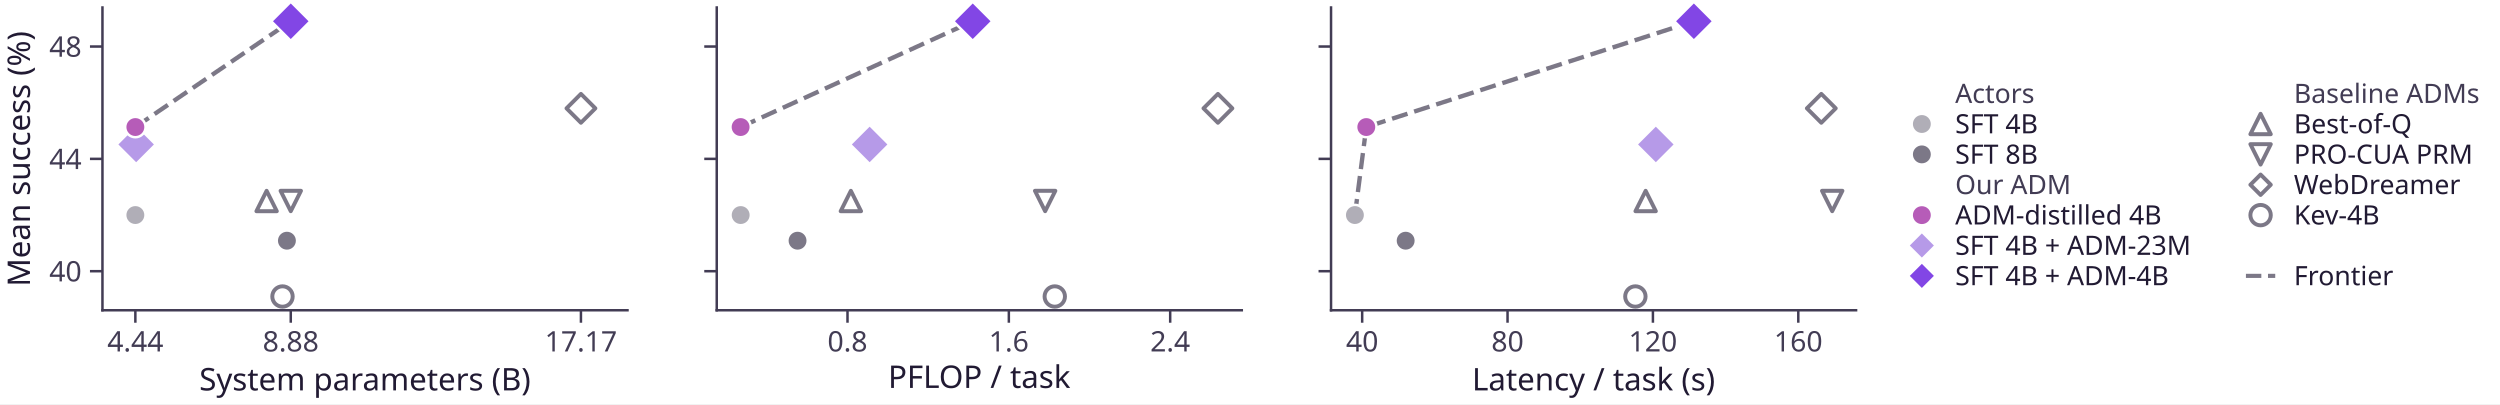
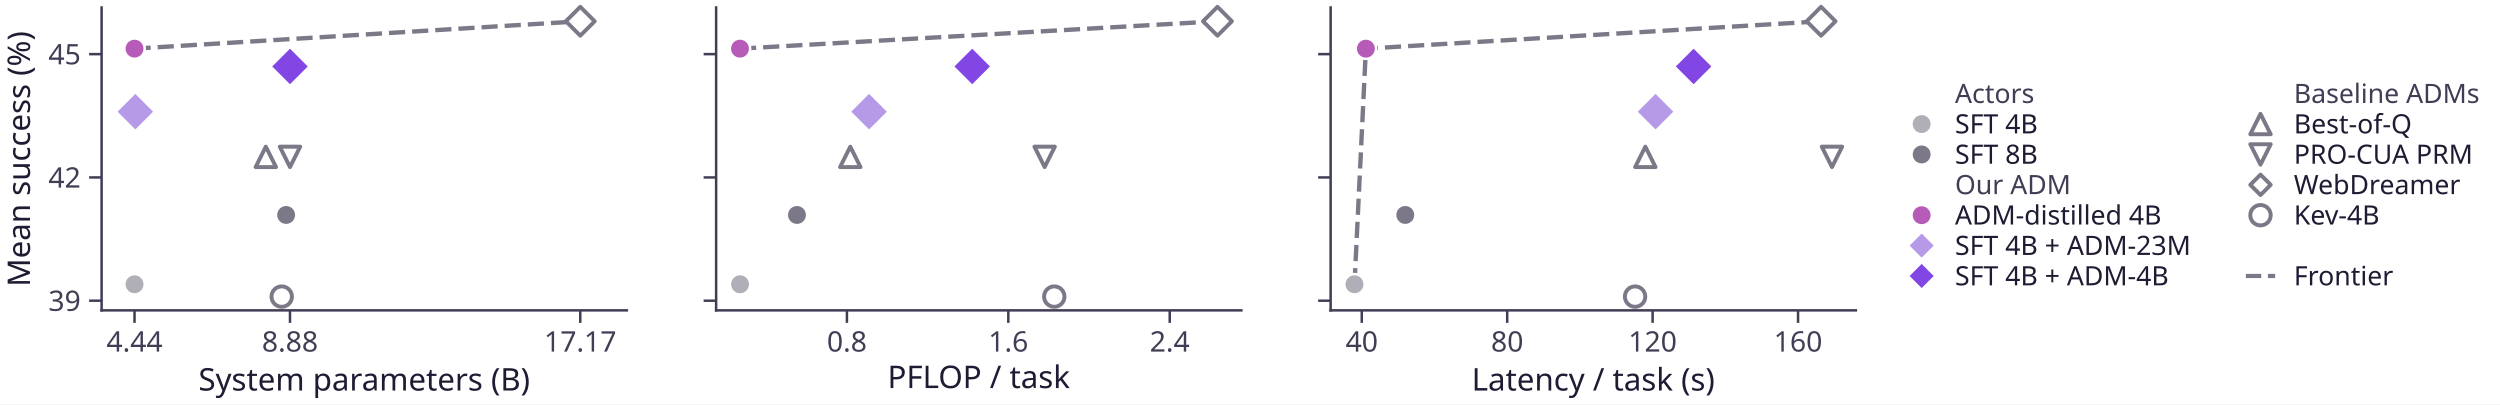
- <svg xmlns="http://www.w3.org/2000/svg" xmlns:xlink="http://www.w3.org/1999/xlink" width="600.472pt" height="97.076pt" viewBox="0 0 600.472 97.076" version="1.1">
+ <svg xmlns="http://www.w3.org/2000/svg" xmlns:xlink="http://www.w3.org/1999/xlink" width="600.262pt" height="97.076pt" viewBox="0 0 600.262 97.076" version="1.1">
  <defs>
    <style type="text/css">*{stroke-linejoin: round; stroke-linecap: butt}</style>
  </defs>
  <g id="figure_1">
    <g id="patch_1">
-       <path d="M 0 97.076 L 600.472 97.076 L 600.472 0 L 0 0 z " style="fill: #ffffff" />
+       <path d="M 0 97.076 L 600.262 97.076 L 600.262 0 L 0 0 z " style="fill: #ffffff" />
    </g>
    <g id="axes_1">
      <g id="patch_2">
-         <path d="M 24.608 74.52 L 150.716 74.52 L 150.716 1.8 L 24.608 1.8 z " style="fill: #ffffff" />
+         <path d="M 24.398 74.52 L 150.505 74.52 L 150.505 1.8 L 24.398 1.8 z " style="fill: #ffffff" />
      </g>
      <g id="matplotlib.axis_1">
        <g id="xtick_1">
          <g id="line2d_1">
            <defs>
-               <path id="m77804158c2" d="M 0 0 L 0 3 " style="stroke: #423c54; stroke-width: 0.6" />
+               <path id="mff0934122d" d="M 0 0 L 0 3 " style="stroke: #423c54; stroke-width: 0.6" />
            </defs>
            <g>
-               <use xlink:href="#m77804158c2" x="32.511" y="74.52" style="fill: #423c54; stroke: #423c54; stroke-width: 0.6" />
+               <use xlink:href="#mff0934122d" x="32.3" y="74.52" style="fill: #423c54; stroke: #423c54; stroke-width: 0.6" />
            </g>
          </g>
          <g id="text_1">
-             <text style="fill: #423c54; font: 6.8px 'Albert Sans'; text-anchor: middle" x="32.511" y="84.416" transform="rotate(-0 32.51075 84.416)">4.44</text>
+             <text style="fill: #423c54; font: 6.8px 'Albert Sans'; text-anchor: middle" x="32.3" y="84.416" transform="rotate(-0 32.30038 84.416)">4.44</text>
          </g>
        </g>
        <g id="xtick_2">
          <g id="line2d_2">
            <g>
-               <use xlink:href="#m77804158c2" x="69.839" y="74.52" style="fill: #423c54; stroke: #423c54; stroke-width: 0.6" />
+               <use xlink:href="#mff0934122d" x="69.628" y="74.52" style="fill: #423c54; stroke: #423c54; stroke-width: 0.6" />
            </g>
          </g>
          <g id="text_2">
-             <text style="fill: #423c54; font: 6.8px 'Albert Sans'; text-anchor: middle" x="69.839" y="84.416" transform="rotate(-0 69.83866 84.416)">8.88</text>
+             <text style="fill: #423c54; font: 6.8px 'Albert Sans'; text-anchor: middle" x="69.628" y="84.416" transform="rotate(-0 69.62828 84.416)">8.88</text>
          </g>
        </g>
        <g id="xtick_3">
          <g id="line2d_3">
            <g>
-               <use xlink:href="#m77804158c2" x="139.534" y="74.52" style="fill: #423c54; stroke: #423c54; stroke-width: 0.6" />
+               <use xlink:href="#mff0934122d" x="139.324" y="74.52" style="fill: #423c54; stroke: #423c54; stroke-width: 0.6" />
            </g>
          </g>
          <g id="text_3">
-             <text style="fill: #423c54; font: 6.8px 'Albert Sans'; text-anchor: middle" x="139.534" y="84.416" transform="rotate(-0 139.5342 84.416)">17.17</text>
+             <text style="fill: #423c54; font: 6.8px 'Albert Sans'; text-anchor: middle" x="139.324" y="84.416" transform="rotate(-0 139.3239 84.416)">17.17</text>
          </g>
        </g>
        <g id="text_4">
-           <text style="fill: #211a33; font: 7.5px 'Albert Sans'; text-anchor: middle" x="87.662" y="93.776" transform="rotate(-0 87.66189 93.776)">System parameters (B)</text>
+           <text style="fill: #211a33; font: 7.5px 'Albert Sans'; text-anchor: middle" x="87.452" y="93.776" transform="rotate(-0 87.45152 93.776)">System parameters (B)</text>
        </g>
      </g>
      <g id="matplotlib.axis_2">
        <g id="ytick_1">
          <g id="line2d_4">
            <defs>
-               <path id="m43c294d729" d="M 0 0 L -3 0 " style="stroke: #423c54; stroke-width: 0.6" />
+               <path id="me9f0e74a50" d="M 0 0 L -3 0 " style="stroke: #423c54; stroke-width: 0.6" />
            </defs>
            <g>
-               <use xlink:href="#m43c294d729" x="24.608" y="65.143" style="fill: #423c54; stroke: #423c54; stroke-width: 0.6" />
+               <use xlink:href="#me9f0e74a50" x="24.398" y="72.201" style="fill: #423c54; stroke: #423c54; stroke-width: 0.6" />
            </g>
          </g>
          <g id="text_5">
-             <text style="fill: #423c54; font: 6.8px 'Albert Sans'; text-anchor: end" x="19.608" y="67.591" transform="rotate(-0 19.608 67.5913)">40</text>
+             <text style="fill: #423c54; font: 6.8px 'Albert Sans'; text-anchor: end" x="19.398" y="74.649" transform="rotate(-0 19.39763 74.64925)">39</text>
          </g>
        </g>
        <g id="ytick_2">
          <g id="line2d_5">
            <g>
-               <use xlink:href="#m43c294d729" x="24.608" y="38.16" style="fill: #423c54; stroke: #423c54; stroke-width: 0.6" />
+               <use xlink:href="#me9f0e74a50" x="24.398" y="42.6" style="fill: #423c54; stroke: #423c54; stroke-width: 0.6" />
            </g>
          </g>
          <g id="text_6">
-             <text style="fill: #423c54; font: 6.8px 'Albert Sans'; text-anchor: end" x="19.608" y="40.608" transform="rotate(-0 19.608 40.608)">44</text>
+             <text style="fill: #423c54; font: 6.8px 'Albert Sans'; text-anchor: end" x="19.398" y="45.048" transform="rotate(-0 19.39763 45.04816)">42</text>
          </g>
        </g>
        <g id="ytick_3">
          <g id="line2d_6">
            <g>
-               <use xlink:href="#m43c294d729" x="24.608" y="11.177" style="fill: #423c54; stroke: #423c54; stroke-width: 0.6" />
+               <use xlink:href="#me9f0e74a50" x="24.398" y="12.999" style="fill: #423c54; stroke: #423c54; stroke-width: 0.6" />
            </g>
          </g>
          <g id="text_7">
-             <text style="fill: #423c54; font: 6.8px 'Albert Sans'; text-anchor: end" x="19.608" y="13.625" transform="rotate(-0 19.608 13.6247)">48</text>
+             <text style="fill: #423c54; font: 6.8px 'Albert Sans'; text-anchor: end" x="19.398" y="15.447" transform="rotate(-0 19.39763 15.44708)">45</text>
          </g>
        </g>
        <g id="text_8">
          <text style="fill: #211a33; font: 7.5px 'Albert Sans'; text-anchor: middle" x="7.2" y="38.16" transform="rotate(-90 7.2 38.16)">Mean success (%)</text>
        </g>
      </g>
      <g id="line2d_7">
-         <path d="M 32.511 30.515 L 69.839 5.105 " clip-path="url(#p730ef1fab9)" style="fill: none; stroke-dasharray: 3.885,1.68; stroke-dashoffset: 0; stroke: #7c7887; stroke-width: 1.05" />
+         <path d="M 32.3 11.683 L 139.324 5.105 " clip-path="url(#pef07b679a4)" style="fill: none; stroke-dasharray: 3.885,1.68; stroke-dashoffset: 0; stroke: #7c7887; stroke-width: 1.05" />
      </g>
      <g id="patch_3">
-         <path d="M 24.608 74.52 L 24.608 1.8 " style="fill: none; stroke: #423c54; stroke-width: 0.6; stroke-linejoin: miter; stroke-linecap: square" />
+         <path d="M 24.398 74.52 L 24.398 1.8 " style="fill: none; stroke: #423c54; stroke-width: 0.6; stroke-linejoin: miter; stroke-linecap: square" />
      </g>
      <g id="patch_4">
-         <path d="M 24.608 74.52 L 150.716 74.52 " style="fill: none; stroke: #423c54; stroke-width: 0.6; stroke-linejoin: miter; stroke-linecap: square" />
+         <path d="M 24.398 74.52 L 150.505 74.52 " style="fill: none; stroke: #423c54; stroke-width: 0.6; stroke-linejoin: miter; stroke-linecap: square" />
      </g>
      <g id="PathCollection_1">
        <defs>
-           <path id="m22da44e8ca" d="M -0 4.69 L 4.69 0 L 0 -4.69 L -4.69 -0 z " style="stroke: #ffffff; stroke-width: 0.6" />
-         </defs>
-         <g>
-           <use xlink:href="#m22da44e8ca" x="69.839" y="5.105" style="fill: #8246e5; stroke: #ffffff; stroke-width: 0.6" />
+           <path id="m6c41fc9f8c" d="M -0 4.69 L 4.69 0 L 0 -4.69 L -4.69 -0 z " style="stroke: #ffffff; stroke-width: 0.6" />
+         </defs>
+         <g>
+           <use xlink:href="#m6c41fc9f8c" x="69.628" y="15.959" style="fill: #8246e5; stroke: #ffffff; stroke-width: 0.6" />
        </g>
      </g>
      <g id="PathCollection_2">
        <defs>
-           <path id="m99a2908699" d="M -0 4.69 L 4.69 0 L 0 -4.69 L -4.69 -0 z " style="stroke: #ffffff; stroke-width: 0.6" />
-         </defs>
-         <g>
-           <use xlink:href="#m99a2908699" x="32.701" y="34.697" style="fill: #b69ae8; stroke: #ffffff; stroke-width: 0.6" />
+           <path id="mf95182dfa1" d="M -0 4.69 L 4.69 0 L 0 -4.69 L -4.69 -0 z " style="stroke: #ffffff; stroke-width: 0.6" />
+         </defs>
+         <g>
+           <use xlink:href="#mf95182dfa1" x="32.49" y="26.813" style="fill: #b69ae8; stroke: #ffffff; stroke-width: 0.6" />
        </g>
      </g>
      <g id="PathCollection_3">
        <defs>
-           <path id="mb3d28f6e1f" d="M 0 2.449 C 0.65 2.449 1.273 2.191 1.732 1.732 C 2.191 1.273 2.449 0.65 2.449 0 C 2.449 -0.65 2.191 -1.273 1.732 -1.732 C 1.273 -2.191 0.65 -2.449 0 -2.449 C -0.65 -2.449 -1.273 -2.191 -1.732 -1.732 C -2.191 -1.273 -2.449 -0.65 -2.449 0 C -2.449 0.65 -2.191 1.273 -1.732 1.732 C -1.273 2.191 -0.65 2.449 0 2.449 z " style="stroke: #ffffff; stroke-width: 0.6" />
-         </defs>
-         <g>
-           <use xlink:href="#mb3d28f6e1f" x="32.511" y="30.515" style="fill: #b65cb8; stroke: #ffffff; stroke-width: 0.6" />
+           <path id="m0467187cc9" d="M 0 2.449 C 0.65 2.449 1.273 2.191 1.732 1.732 C 2.191 1.273 2.449 0.65 2.449 0 C 2.449 -0.65 2.191 -1.273 1.732 -1.732 C 1.273 -2.191 0.65 -2.449 0 -2.449 C -0.65 -2.449 -1.273 -2.191 -1.732 -1.732 C -2.191 -1.273 -2.449 -0.65 -2.449 0 C -2.449 0.65 -2.191 1.273 -1.732 1.732 C -1.273 2.191 -0.65 2.449 0 2.449 z " style="stroke: #ffffff; stroke-width: 0.6" />
+         </defs>
+         <g>
+           <use xlink:href="#m0467187cc9" x="32.3" y="11.683" style="fill: #b65cb8; stroke: #ffffff; stroke-width: 0.6" />
        </g>
      </g>
      <g id="PathCollection_4">
        <defs>
-           <path id="m53bfdf79de" d="M 0 -2.449 L -2.449 2.449 L 2.449 2.449 z " style="stroke: #7c7887; stroke-width: 0.95" />
-         </defs>
-         <g>
-           <use xlink:href="#m53bfdf79de" x="64.038" y="48.279" style="fill: #ffffff; stroke: #7c7887; stroke-width: 0.95" />
+           <path id="m10f7999acd" d="M 0 -2.449 L -2.449 2.449 L 2.449 2.449 z " style="stroke: #7c7887; stroke-width: 0.95" />
+         </defs>
+         <g>
+           <use xlink:href="#m10f7999acd" x="63.827" y="37.667" style="fill: #ffffff; stroke: #7c7887; stroke-width: 0.95" />
        </g>
      </g>
      <g id="PathCollection_5">
        <defs>
-           <path id="m7fd250cc0b" d="M -0 2.449 L 2.449 -2.449 L -2.449 -2.449 z " style="stroke: #7c7887; stroke-width: 0.95" />
-         </defs>
-         <g>
-           <use xlink:href="#m7fd250cc0b" x="69.839" y="48.279" style="fill: #ffffff; stroke: #7c7887; stroke-width: 0.95" />
+           <path id="m2cbffe35b1" d="M -0 2.449 L 2.449 -2.449 L -2.449 -2.449 z " style="stroke: #7c7887; stroke-width: 0.95" />
+         </defs>
+         <g>
+           <use xlink:href="#m2cbffe35b1" x="69.628" y="37.667" style="fill: #ffffff; stroke: #7c7887; stroke-width: 0.95" />
        </g>
      </g>
      <g id="PathCollection_6">
        <defs>
-           <path id="m6ef905a04b" d="M -0 3.464 L 3.464 0 L 0 -3.464 L -3.464 -0 z " style="stroke: #7c7887; stroke-width: 0.95" />
-         </defs>
-         <g>
-           <use xlink:href="#m6ef905a04b" x="139.534" y="26.018" style="fill: #ffffff; stroke: #7c7887; stroke-width: 0.95" />
+           <path id="m80750d7e85" d="M -0 3.464 L 3.464 0 L 0 -3.464 L -3.464 -0 z " style="stroke: #7c7887; stroke-width: 0.95" />
+         </defs>
+         <g>
+           <use xlink:href="#m80750d7e85" x="139.324" y="5.105" style="fill: #ffffff; stroke: #7c7887; stroke-width: 0.95" />
        </g>
      </g>
      <g id="PathCollection_7">
        <defs>
-           <path id="mc863fb3dbd" d="M 0 2.449 C 0.65 2.449 1.273 2.191 1.732 1.732 C 2.191 1.273 2.449 0.65 2.449 0 C 2.449 -0.65 2.191 -1.273 1.732 -1.732 C 1.273 -2.191 0.65 -2.449 0 -2.449 C -0.65 -2.449 -1.273 -2.191 -1.732 -1.732 C -2.191 -1.273 -2.449 -0.65 -2.449 0 C -2.449 0.65 -2.191 1.273 -1.732 1.732 C -1.273 2.191 -0.65 2.449 0 2.449 z " style="stroke: #7c7887; stroke-width: 0.95" />
-         </defs>
-         <g>
-           <use xlink:href="#mc863fb3dbd" x="67.851" y="71.215" style="fill: #ffffff; stroke: #7c7887; stroke-width: 0.95" />
+           <path id="m5f883c4264" d="M 0 2.449 C 0.65 2.449 1.273 2.191 1.732 1.732 C 2.191 1.273 2.449 0.65 2.449 0 C 2.449 -0.65 2.191 -1.273 1.732 -1.732 C 1.273 -2.191 0.65 -2.449 0 -2.449 C -0.65 -2.449 -1.273 -2.191 -1.732 -1.732 C -2.191 -1.273 -2.449 -0.65 -2.449 0 C -2.449 0.65 -2.191 1.273 -1.732 1.732 C -1.273 2.191 -0.65 2.449 0 2.449 z " style="stroke: #7c7887; stroke-width: 0.95" />
+         </defs>
+         <g>
+           <use xlink:href="#m5f883c4264" x="67.641" y="71.215" style="fill: #ffffff; stroke: #7c7887; stroke-width: 0.95" />
        </g>
      </g>
      <g id="PathCollection_8">
        <defs>
-           <path id="m6e04d9a587" d="M 0 2.449 C 0.65 2.449 1.273 2.191 1.732 1.732 C 2.191 1.273 2.449 0.65 2.449 0 C 2.449 -0.65 2.191 -1.273 1.732 -1.732 C 1.273 -2.191 0.65 -2.449 0 -2.449 C -0.65 -2.449 -1.273 -2.191 -1.732 -1.732 C -2.191 -1.273 -2.449 -0.65 -2.449 0 C -2.449 0.65 -2.191 1.273 -1.732 1.732 C -1.273 2.191 -0.65 2.449 0 2.449 z " style="stroke: #ffffff; stroke-width: 0.6" />
-         </defs>
-         <g>
-           <use xlink:href="#m6e04d9a587" x="32.511" y="51.652" style="fill: #b0aeb7; stroke: #ffffff; stroke-width: 0.6" />
+           <path id="mc08fe0bdd5" d="M 0 2.449 C 0.65 2.449 1.273 2.191 1.732 1.732 C 2.191 1.273 2.449 0.65 2.449 0 C 2.449 -0.65 2.191 -1.273 1.732 -1.732 C 1.273 -2.191 0.65 -2.449 0 -2.449 C -0.65 -2.449 -1.273 -2.191 -1.732 -1.732 C -2.191 -1.273 -2.449 -0.65 -2.449 0 C -2.449 0.65 -2.191 1.273 -1.732 1.732 C -1.273 2.191 -0.65 2.449 0 2.449 z " style="stroke: #ffffff; stroke-width: 0.6" />
+         </defs>
+         <g>
+           <use xlink:href="#mc08fe0bdd5" x="32.3" y="68.254" style="fill: #b0aeb7; stroke: #ffffff; stroke-width: 0.6" />
        </g>
      </g>
      <g id="PathCollection_9">
        <defs>
-           <path id="m6efa3cfaab" d="M 0 2.449 C 0.65 2.449 1.273 2.191 1.732 1.732 C 2.191 1.273 2.449 0.65 2.449 0 C 2.449 -0.65 2.191 -1.273 1.732 -1.732 C 1.273 -2.191 0.65 -2.449 0 -2.449 C -0.65 -2.449 -1.273 -2.191 -1.732 -1.732 C -2.191 -1.273 -2.449 -0.65 -2.449 0 C -2.449 0.65 -2.191 1.273 -1.732 1.732 C -1.273 2.191 -0.65 2.449 0 2.449 z " style="stroke: #ffffff; stroke-width: 0.6" />
-         </defs>
-         <g>
-           <use xlink:href="#m6efa3cfaab" x="68.914" y="57.813" style="fill: #7c7887; stroke: #ffffff; stroke-width: 0.6" />
+           <path id="m49c53ea943" d="M 0 2.449 C 0.65 2.449 1.273 2.191 1.732 1.732 C 2.191 1.273 2.449 0.65 2.449 0 C 2.449 -0.65 2.191 -1.273 1.732 -1.732 C 1.273 -2.191 0.65 -2.449 0 -2.449 C -0.65 -2.449 -1.273 -2.191 -1.732 -1.732 C -2.191 -1.273 -2.449 -0.65 -2.449 0 C -2.449 0.65 -2.191 1.273 -1.732 1.732 C -1.273 2.191 -0.65 2.449 0 2.449 z " style="stroke: #ffffff; stroke-width: 0.6" />
+         </defs>
+         <g>
+           <use xlink:href="#m49c53ea943" x="68.703" y="51.612" style="fill: #7c7887; stroke: #ffffff; stroke-width: 0.6" />
        </g>
      </g>
    </g>
    <g id="axes_2">
      <g id="patch_5">
-         <path d="M 172.154 74.52 L 298.262 74.52 L 298.262 1.8 L 172.154 1.8 z " style="fill: #ffffff" />
+         <path d="M 171.944 74.52 L 298.052 74.52 L 298.052 1.8 L 171.944 1.8 z " style="fill: #ffffff" />
      </g>
      <g id="matplotlib.axis_3">
        <g id="xtick_4">
          <g id="line2d_8">
            <g>
-               <use xlink:href="#m77804158c2" x="203.56" y="74.52" style="fill: #423c54; stroke: #423c54; stroke-width: 0.6" />
+               <use xlink:href="#mff0934122d" x="203.35" y="74.52" style="fill: #423c54; stroke: #423c54; stroke-width: 0.6" />
            </g>
          </g>
          <g id="text_9">
-             <text style="fill: #423c54; font: 6.8px 'Albert Sans'; text-anchor: middle" x="203.56" y="84.416" transform="rotate(-0 203.56 84.416)">0.8</text>
+             <text style="fill: #423c54; font: 6.8px 'Albert Sans'; text-anchor: middle" x="203.35" y="84.416" transform="rotate(-0 203.3496 84.416)">0.8</text>
          </g>
        </g>
        <g id="xtick_5">
          <g id="line2d_9">
            <g>
-               <use xlink:href="#m77804158c2" x="242.313" y="74.52" style="fill: #423c54; stroke: #423c54; stroke-width: 0.6" />
+               <use xlink:href="#mff0934122d" x="242.102" y="74.52" style="fill: #423c54; stroke: #423c54; stroke-width: 0.6" />
            </g>
          </g>
          <g id="text_10">
-             <text style="fill: #423c54; font: 6.8px 'Albert Sans'; text-anchor: middle" x="242.313" y="84.416" transform="rotate(-0 242.3127 84.416)">1.6</text>
+             <text style="fill: #423c54; font: 6.8px 'Albert Sans'; text-anchor: middle" x="242.102" y="84.416" transform="rotate(-0 242.1023 84.416)">1.6</text>
          </g>
        </g>
        <g id="xtick_6">
          <g id="line2d_10">
            <g>
-               <use xlink:href="#m77804158c2" x="281.065" y="74.52" style="fill: #423c54; stroke: #423c54; stroke-width: 0.6" />
+               <use xlink:href="#mff0934122d" x="280.855" y="74.52" style="fill: #423c54; stroke: #423c54; stroke-width: 0.6" />
            </g>
          </g>
          <g id="text_11">
-             <text style="fill: #423c54; font: 6.8px 'Albert Sans'; text-anchor: middle" x="281.065" y="84.416" transform="rotate(-0 281.0654 84.416)">2.4</text>
+             <text style="fill: #423c54; font: 6.8px 'Albert Sans'; text-anchor: middle" x="280.855" y="84.416" transform="rotate(-0 280.855 84.416)">2.4</text>
          </g>
        </g>
        <g id="text_12">
-           <text style="fill: #211a33; font: 7.5px 'Albert Sans'; text-anchor: middle" x="235.208" y="93.176" transform="rotate(-0 235.208 93.176)">PFLOP / task</text>
+           <text style="fill: #211a33; font: 7.5px 'Albert Sans'; text-anchor: middle" x="234.998" y="93.176" transform="rotate(-0 234.9976 93.176)">PFLOP / task</text>
        </g>
      </g>
      <g id="matplotlib.axis_4">
        <g id="ytick_4">
          <g id="line2d_11">
            <g>
-               <use xlink:href="#m43c294d729" x="172.154" y="65.143" style="fill: #423c54; stroke: #423c54; stroke-width: 0.6" />
+               <use xlink:href="#me9f0e74a50" x="171.944" y="72.201" style="fill: #423c54; stroke: #423c54; stroke-width: 0.6" />
            </g>
          </g>
        </g>
        <g id="ytick_5">
          <g id="line2d_12">
            <g>
-               <use xlink:href="#m43c294d729" x="172.154" y="38.16" style="fill: #423c54; stroke: #423c54; stroke-width: 0.6" />
+               <use xlink:href="#me9f0e74a50" x="171.944" y="42.6" style="fill: #423c54; stroke: #423c54; stroke-width: 0.6" />
            </g>
          </g>
        </g>
        <g id="ytick_6">
          <g id="line2d_13">
            <g>
-               <use xlink:href="#m43c294d729" x="172.154" y="11.177" style="fill: #423c54; stroke: #423c54; stroke-width: 0.6" />
+               <use xlink:href="#me9f0e74a50" x="171.944" y="12.999" style="fill: #423c54; stroke: #423c54; stroke-width: 0.6" />
            </g>
          </g>
        </g>
      </g>
      <g id="line2d_14">
-         <path d="M 177.886 30.515 L 233.642 5.105 " clip-path="url(#p25d7c0c1e0)" style="fill: none; stroke-dasharray: 3.885,1.68; stroke-dashoffset: 0; stroke: #7c7887; stroke-width: 1.05" />
+         <path d="M 177.676 11.683 L 292.319 5.105 " clip-path="url(#p7f0ce695de)" style="fill: none; stroke-dasharray: 3.885,1.68; stroke-dashoffset: 0; stroke: #7c7887; stroke-width: 1.05" />
      </g>
      <g id="patch_6">
-         <path d="M 172.154 74.52 L 172.154 1.8 " style="fill: none; stroke: #423c54; stroke-width: 0.6; stroke-linejoin: miter; stroke-linecap: square" />
+         <path d="M 171.944 74.52 L 171.944 1.8 " style="fill: none; stroke: #423c54; stroke-width: 0.6; stroke-linejoin: miter; stroke-linecap: square" />
      </g>
      <g id="patch_7">
-         <path d="M 172.154 74.52 L 298.262 74.52 " style="fill: none; stroke: #423c54; stroke-width: 0.6; stroke-linejoin: miter; stroke-linecap: square" />
+         <path d="M 171.944 74.52 L 298.052 74.52 " style="fill: none; stroke: #423c54; stroke-width: 0.6; stroke-linejoin: miter; stroke-linecap: square" />
      </g>
      <g id="PathCollection_10">
        <g>
-           <use xlink:href="#m22da44e8ca" x="233.642" y="5.105" style="fill: #8246e5; stroke: #ffffff; stroke-width: 0.6" />
+           <use xlink:href="#m6c41fc9f8c" x="233.431" y="15.959" style="fill: #8246e5; stroke: #ffffff; stroke-width: 0.6" />
        </g>
      </g>
      <g id="PathCollection_11">
        <g>
-           <use xlink:href="#m99a2908699" x="208.872" y="34.697" style="fill: #b69ae8; stroke: #ffffff; stroke-width: 0.6" />
+           <use xlink:href="#mf95182dfa1" x="208.662" y="26.813" style="fill: #b69ae8; stroke: #ffffff; stroke-width: 0.6" />
        </g>
      </g>
      <g id="PathCollection_12">
        <g>
-           <use xlink:href="#mb3d28f6e1f" x="177.886" y="30.515" style="fill: #b65cb8; stroke: #ffffff; stroke-width: 0.6" />
+           <use xlink:href="#m0467187cc9" x="177.676" y="11.683" style="fill: #b65cb8; stroke: #ffffff; stroke-width: 0.6" />
        </g>
      </g>
      <g id="PathCollection_13">
        <g>
-           <use xlink:href="#m53bfdf79de" x="204.367" y="48.279" style="fill: #ffffff; stroke: #7c7887; stroke-width: 0.95" />
+           <use xlink:href="#m10f7999acd" x="204.157" y="37.667" style="fill: #ffffff; stroke: #7c7887; stroke-width: 0.95" />
        </g>
      </g>
      <g id="PathCollection_14">
        <g>
-           <use xlink:href="#m7fd250cc0b" x="251.032" y="48.279" style="fill: #ffffff; stroke: #7c7887; stroke-width: 0.95" />
+           <use xlink:href="#m2cbffe35b1" x="250.822" y="37.667" style="fill: #ffffff; stroke: #7c7887; stroke-width: 0.95" />
        </g>
      </g>
      <g id="PathCollection_15">
        <g>
-           <use xlink:href="#m6ef905a04b" x="292.53" y="26.018" style="fill: #ffffff; stroke: #7c7887; stroke-width: 0.95" />
+           <use xlink:href="#m80750d7e85" x="292.319" y="5.105" style="fill: #ffffff; stroke: #7c7887; stroke-width: 0.95" />
        </g>
      </g>
      <g id="PathCollection_16">
        <g>
-           <use xlink:href="#mc863fb3dbd" x="253.345" y="71.215" style="fill: #ffffff; stroke: #7c7887; stroke-width: 0.95" />
+           <use xlink:href="#m5f883c4264" x="253.135" y="71.215" style="fill: #ffffff; stroke: #7c7887; stroke-width: 0.95" />
        </g>
      </g>
      <g id="PathCollection_17">
        <g>
-           <use xlink:href="#m6e04d9a587" x="177.902" y="51.652" style="fill: #b0aeb7; stroke: #ffffff; stroke-width: 0.6" />
+           <use xlink:href="#mc08fe0bdd5" x="177.692" y="68.254" style="fill: #b0aeb7; stroke: #ffffff; stroke-width: 0.6" />
        </g>
      </g>
      <g id="PathCollection_18">
        <g>
-           <use xlink:href="#m6efa3cfaab" x="191.563" y="57.813" style="fill: #7c7887; stroke: #ffffff; stroke-width: 0.6" />
+           <use xlink:href="#m49c53ea943" x="191.352" y="51.612" style="fill: #7c7887; stroke: #ffffff; stroke-width: 0.6" />
        </g>
      </g>
    </g>
    <g id="axes_3">
      <g id="patch_8">
-         <path d="M 319.7 74.52 L 445.808 74.52 L 445.808 1.8 L 319.7 1.8 z " style="fill: #ffffff" />
+         <path d="M 319.49 74.52 L 445.598 74.52 L 445.598 1.8 L 319.49 1.8 z " style="fill: #ffffff" />
      </g>
      <g id="matplotlib.axis_5">
        <g id="xtick_7">
          <g id="line2d_15">
            <g>
-               <use xlink:href="#m77804158c2" x="327.178" y="74.52" style="fill: #423c54; stroke: #423c54; stroke-width: 0.6" />
+               <use xlink:href="#mff0934122d" x="326.968" y="74.52" style="fill: #423c54; stroke: #423c54; stroke-width: 0.6" />
            </g>
          </g>
          <g id="text_13">
-             <text style="fill: #423c54; font: 6.8px 'Albert Sans'; text-anchor: middle" x="327.178" y="84.416" transform="rotate(-0 327.1782 84.416)">40</text>
+             <text style="fill: #423c54; font: 6.8px 'Albert Sans'; text-anchor: middle" x="326.968" y="84.416" transform="rotate(-0 326.9679 84.416)">40</text>
          </g>
        </g>
        <g id="xtick_8">
          <g id="line2d_16">
            <g>
-               <use xlink:href="#m77804158c2" x="362.095" y="74.52" style="fill: #423c54; stroke: #423c54; stroke-width: 0.6" />
+               <use xlink:href="#mff0934122d" x="361.885" y="74.52" style="fill: #423c54; stroke: #423c54; stroke-width: 0.6" />
            </g>
          </g>
          <g id="text_14">
-             <text style="fill: #423c54; font: 6.8px 'Albert Sans'; text-anchor: middle" x="362.095" y="84.416" transform="rotate(-0 362.095 84.416)">80</text>
+             <text style="fill: #423c54; font: 6.8px 'Albert Sans'; text-anchor: middle" x="361.885" y="84.416" transform="rotate(-0 361.8846 84.416)">80</text>
          </g>
        </g>
        <g id="xtick_9">
          <g id="line2d_17">
            <g>
-               <use xlink:href="#m77804158c2" x="397.012" y="74.52" style="fill: #423c54; stroke: #423c54; stroke-width: 0.6" />
+               <use xlink:href="#mff0934122d" x="396.801" y="74.52" style="fill: #423c54; stroke: #423c54; stroke-width: 0.6" />
            </g>
          </g>
          <g id="text_15">
-             <text style="fill: #423c54; font: 6.8px 'Albert Sans'; text-anchor: middle" x="397.012" y="84.416" transform="rotate(-0 397.0118 84.416)">120</text>
+             <text style="fill: #423c54; font: 6.8px 'Albert Sans'; text-anchor: middle" x="396.801" y="84.416" transform="rotate(-0 396.8014 84.416)">120</text>
          </g>
        </g>
        <g id="xtick_10">
          <g id="line2d_18">
            <g>
-               <use xlink:href="#m77804158c2" x="431.929" y="74.52" style="fill: #423c54; stroke: #423c54; stroke-width: 0.6" />
+               <use xlink:href="#mff0934122d" x="431.718" y="74.52" style="fill: #423c54; stroke: #423c54; stroke-width: 0.6" />
            </g>
          </g>
          <g id="text_16">
-             <text style="fill: #423c54; font: 6.8px 'Albert Sans'; text-anchor: middle" x="431.929" y="84.416" transform="rotate(-0 431.9286 84.416)">160</text>
+             <text style="fill: #423c54; font: 6.8px 'Albert Sans'; text-anchor: middle" x="431.718" y="84.416" transform="rotate(-0 431.7182 84.416)">160</text>
          </g>
        </g>
        <g id="text_17">
-           <text style="fill: #211a33; font: 7.5px 'Albert Sans'; text-anchor: middle" x="382.754" y="93.776" transform="rotate(-0 382.7541 93.776)">Latency / task (s)</text>
+           <text style="fill: #211a33; font: 7.5px 'Albert Sans'; text-anchor: middle" x="382.544" y="93.776" transform="rotate(-0 382.5437 93.776)">Latency / task (s)</text>
        </g>
      </g>
      <g id="matplotlib.axis_6">
        <g id="ytick_7">
          <g id="line2d_19">
            <g>
-               <use xlink:href="#m43c294d729" x="319.7" y="65.143" style="fill: #423c54; stroke: #423c54; stroke-width: 0.6" />
+               <use xlink:href="#me9f0e74a50" x="319.49" y="72.201" style="fill: #423c54; stroke: #423c54; stroke-width: 0.6" />
            </g>
          </g>
        </g>
        <g id="ytick_8">
          <g id="line2d_20">
            <g>
-               <use xlink:href="#m43c294d729" x="319.7" y="38.16" style="fill: #423c54; stroke: #423c54; stroke-width: 0.6" />
+               <use xlink:href="#me9f0e74a50" x="319.49" y="42.6" style="fill: #423c54; stroke: #423c54; stroke-width: 0.6" />
            </g>
          </g>
        </g>
        <g id="ytick_9">
          <g id="line2d_21">
            <g>
-               <use xlink:href="#m43c294d729" x="319.7" y="11.177" style="fill: #423c54; stroke: #423c54; stroke-width: 0.6" />
+               <use xlink:href="#me9f0e74a50" x="319.49" y="12.999" style="fill: #423c54; stroke: #423c54; stroke-width: 0.6" />
            </g>
          </g>
        </g>
      </g>
      <g id="line2d_22">
-         <path d="M 325.432 51.652 L 328.168 30.515 L 406.847 5.105 " clip-path="url(#pfc9c56c64b)" style="fill: none; stroke-dasharray: 3.885,1.68; stroke-dashoffset: 0; stroke: #7c7887; stroke-width: 1.05" />
+         <path d="M 325.222 68.254 L 327.957 11.683 L 437.247 5.105 " clip-path="url(#pcd0ba126be)" style="fill: none; stroke-dasharray: 3.885,1.68; stroke-dashoffset: 0; stroke: #7c7887; stroke-width: 1.05" />
      </g>
      <g id="patch_9">
-         <path d="M 319.7 74.52 L 319.7 1.8 " style="fill: none; stroke: #423c54; stroke-width: 0.6; stroke-linejoin: miter; stroke-linecap: square" />
+         <path d="M 319.49 74.52 L 319.49 1.8 " style="fill: none; stroke: #423c54; stroke-width: 0.6; stroke-linejoin: miter; stroke-linecap: square" />
      </g>
      <g id="patch_10">
-         <path d="M 319.7 74.52 L 445.808 74.52 " style="fill: none; stroke: #423c54; stroke-width: 0.6; stroke-linejoin: miter; stroke-linecap: square" />
+         <path d="M 319.49 74.52 L 445.598 74.52 " style="fill: none; stroke: #423c54; stroke-width: 0.6; stroke-linejoin: miter; stroke-linecap: square" />
      </g>
      <g id="PathCollection_19">
        <g>
-           <use xlink:href="#m22da44e8ca" x="406.847" y="5.105" style="fill: #8246e5; stroke: #ffffff; stroke-width: 0.6" />
+           <use xlink:href="#m6c41fc9f8c" x="406.636" y="15.959" style="fill: #8246e5; stroke: #ffffff; stroke-width: 0.6" />
        </g>
      </g>
      <g id="PathCollection_20">
        <g>
-           <use xlink:href="#m99a2908699" x="397.71" y="34.697" style="fill: #b69ae8; stroke: #ffffff; stroke-width: 0.6" />
+           <use xlink:href="#mf95182dfa1" x="397.5" y="26.813" style="fill: #b69ae8; stroke: #ffffff; stroke-width: 0.6" />
        </g>
      </g>
      <g id="PathCollection_21">
        <g>
-           <use xlink:href="#mb3d28f6e1f" x="328.168" y="30.515" style="fill: #b65cb8; stroke: #ffffff; stroke-width: 0.6" />
+           <use xlink:href="#m0467187cc9" x="327.957" y="11.683" style="fill: #b65cb8; stroke: #ffffff; stroke-width: 0.6" />
        </g>
      </g>
      <g id="PathCollection_22">
        <g>
-           <use xlink:href="#m53bfdf79de" x="395.266" y="48.279" style="fill: #ffffff; stroke: #7c7887; stroke-width: 0.95" />
+           <use xlink:href="#m10f7999acd" x="395.056" y="37.667" style="fill: #ffffff; stroke: #7c7887; stroke-width: 0.95" />
        </g>
      </g>
      <g id="PathCollection_23">
        <g>
-           <use xlink:href="#m7fd250cc0b" x="440.076" y="48.279" style="fill: #ffffff; stroke: #7c7887; stroke-width: 0.95" />
+           <use xlink:href="#m2cbffe35b1" x="439.865" y="37.667" style="fill: #ffffff; stroke: #7c7887; stroke-width: 0.95" />
        </g>
      </g>
      <g id="PathCollection_24">
        <g>
-           <use xlink:href="#m6ef905a04b" x="437.457" y="26.018" style="fill: #ffffff; stroke: #7c7887; stroke-width: 0.95" />
+           <use xlink:href="#m80750d7e85" x="437.247" y="5.105" style="fill: #ffffff; stroke: #7c7887; stroke-width: 0.95" />
        </g>
      </g>
      <g id="PathCollection_25">
        <g>
-           <use xlink:href="#mc863fb3dbd" x="392.798" y="71.215" style="fill: #ffffff; stroke: #7c7887; stroke-width: 0.95" />
+           <use xlink:href="#m5f883c4264" x="392.588" y="71.215" style="fill: #ffffff; stroke: #7c7887; stroke-width: 0.95" />
        </g>
      </g>
      <g id="PathCollection_26">
        <g>
-           <use xlink:href="#m6e04d9a587" x="325.432" y="51.652" style="fill: #b0aeb7; stroke: #ffffff; stroke-width: 0.6" />
+           <use xlink:href="#mc08fe0bdd5" x="325.222" y="68.254" style="fill: #b0aeb7; stroke: #ffffff; stroke-width: 0.6" />
        </g>
      </g>
      <g id="PathCollection_27">
        <g>
-           <use xlink:href="#m6efa3cfaab" x="337.624" y="57.813" style="fill: #7c7887; stroke: #ffffff; stroke-width: 0.6" />
+           <use xlink:href="#m49c53ea943" x="337.414" y="51.612" style="fill: #7c7887; stroke: #ffffff; stroke-width: 0.6" />
        </g>
      </g>
    </g>
    <g id="legend_1">
      <g id="line2d_23" />
      <g id="text_18">
-         <text style="fill: #423c54; font: 500 6.4px 'Albert Sans'; text-anchor: start" x="469.608" y="24.728" transform="rotate(-0 469.608 24.728)">Actors</text>
+         <text style="fill: #423c54; font: 500 6.4px 'Albert Sans'; text-anchor: start" x="469.398" y="24.728" transform="rotate(-0 469.3976 24.728)">Actors</text>
      </g>
      <g id="line2d_24">
        <g>
-           <use xlink:href="#m6e04d9a587" x="461.608" y="29.784" style="fill: #b0aeb7; stroke: #ffffff; stroke-width: 0.6" />
+           <use xlink:href="#mc08fe0bdd5" x="461.398" y="29.784" style="fill: #b0aeb7; stroke: #ffffff; stroke-width: 0.6" />
        </g>
      </g>
      <g id="text_19">
-         <text style="fill: #211a33; font: 6.4px 'Albert Sans'; text-anchor: start" x="469.608" y="32.024" transform="rotate(-0 469.608 32.024)">SFT 4B</text>
+         <text style="fill: #211a33; font: 6.4px 'Albert Sans'; text-anchor: start" x="469.398" y="32.024" transform="rotate(-0 469.3976 32.024)">SFT 4B</text>
      </g>
      <g id="line2d_25">
        <g>
-           <use xlink:href="#m6efa3cfaab" x="461.608" y="37.08" style="fill: #7c7887; stroke: #ffffff; stroke-width: 0.6" />
+           <use xlink:href="#m49c53ea943" x="461.398" y="37.08" style="fill: #7c7887; stroke: #ffffff; stroke-width: 0.6" />
        </g>
      </g>
      <g id="text_20">
-         <text style="fill: #211a33; font: 6.4px 'Albert Sans'; text-anchor: start" x="469.608" y="39.32" transform="rotate(-0 469.608 39.32)">SFT 8B</text>
+         <text style="fill: #211a33; font: 6.4px 'Albert Sans'; text-anchor: start" x="469.398" y="39.32" transform="rotate(-0 469.3976 39.32)">SFT 8B</text>
      </g>
      <g id="line2d_26" />
      <g id="text_21">
-         <text style="fill: #423c54; font: 500 6.4px 'Albert Sans'; text-anchor: start" x="469.608" y="46.616" transform="rotate(-0 469.608 46.616)">Our ADM</text>
+         <text style="fill: #423c54; font: 500 6.4px 'Albert Sans'; text-anchor: start" x="469.398" y="46.616" transform="rotate(-0 469.3976 46.616)">Our ADM</text>
      </g>
      <g id="line2d_27">
        <g>
-           <use xlink:href="#mb3d28f6e1f" x="461.608" y="51.672" style="fill: #b65cb8; stroke: #ffffff; stroke-width: 0.6" />
+           <use xlink:href="#m0467187cc9" x="461.398" y="51.672" style="fill: #b65cb8; stroke: #ffffff; stroke-width: 0.6" />
        </g>
      </g>
      <g id="text_22">
-         <text style="fill: #211a33; font: 6.4px 'Albert Sans'; text-anchor: start" x="469.608" y="53.912" transform="rotate(-0 469.608 53.912)">ADM-distilled 4B</text>
+         <text style="fill: #211a33; font: 6.4px 'Albert Sans'; text-anchor: start" x="469.398" y="53.912" transform="rotate(-0 469.3976 53.912)">ADM-distilled 4B</text>
      </g>
      <g id="line2d_28">
        <defs>
-           <path id="m306c500fd0" d="M -0 3.317 L 3.317 0 L 0 -3.317 L -3.317 -0 z " style="stroke: #ffffff; stroke-width: 0.6" />
-         </defs>
-         <g>
-           <use xlink:href="#m306c500fd0" x="461.608" y="58.968" style="fill: #b69ae8; stroke: #ffffff; stroke-width: 0.6" />
+           <path id="mf01303a197" d="M -0 3.317 L 3.317 0 L 0 -3.317 L -3.317 -0 z " style="stroke: #ffffff; stroke-width: 0.6" />
+         </defs>
+         <g>
+           <use xlink:href="#mf01303a197" x="461.398" y="58.968" style="fill: #b69ae8; stroke: #ffffff; stroke-width: 0.6" />
        </g>
      </g>
      <g id="text_23">
-         <text style="fill: #211a33; font: 6.4px 'Albert Sans'; text-anchor: start" x="469.608" y="61.208" transform="rotate(-0 469.608 61.208)">SFT 4B + ADM-23M</text>
+         <text style="fill: #211a33; font: 6.4px 'Albert Sans'; text-anchor: start" x="469.398" y="61.208" transform="rotate(-0 469.3976 61.208)">SFT 4B + ADM-23M</text>
      </g>
      <g id="line2d_29">
        <defs>
-           <path id="me3d6d480da" d="M -0 3.317 L 3.317 0 L 0 -3.317 L -3.317 -0 z " style="stroke: #ffffff; stroke-width: 0.6" />
-         </defs>
-         <g>
-           <use xlink:href="#me3d6d480da" x="461.608" y="66.264" style="fill: #8246e5; stroke: #ffffff; stroke-width: 0.6" />
+           <path id="m8198d9d29e" d="M -0 3.317 L 3.317 0 L 0 -3.317 L -3.317 -0 z " style="stroke: #ffffff; stroke-width: 0.6" />
+         </defs>
+         <g>
+           <use xlink:href="#m8198d9d29e" x="461.398" y="66.264" style="fill: #8246e5; stroke: #ffffff; stroke-width: 0.6" />
        </g>
      </g>
      <g id="text_24">
-         <text style="fill: #211a33; font: 6.4px 'Albert Sans'; text-anchor: start" x="469.608" y="68.504" transform="rotate(-0 469.608 68.504)">SFT 4B + ADM-4B</text>
+         <text style="fill: #211a33; font: 6.4px 'Albert Sans'; text-anchor: start" x="469.398" y="68.504" transform="rotate(-0 469.3976 68.504)">SFT 4B + ADM-4B</text>
      </g>
      <g id="line2d_30" />
      <g id="line2d_31" />
      <g id="text_25">
-         <text style="fill: #423c54; font: 500 6.4px 'Albert Sans'; text-anchor: start" x="550.966" y="24.728" transform="rotate(-0 550.966 24.728)">Baseline ADMs</text>
+         <text style="fill: #423c54; font: 500 6.4px 'Albert Sans'; text-anchor: start" x="550.756" y="24.728" transform="rotate(-0 550.7556 24.728)">Baseline ADMs</text>
      </g>
      <g id="line2d_32">
        <g>
-           <use xlink:href="#m53bfdf79de" x="542.966" y="29.784" style="fill: #ffffff; stroke: #7c7887; stroke-width: 0.95" />
+           <use xlink:href="#m10f7999acd" x="542.756" y="29.784" style="fill: #ffffff; stroke: #7c7887; stroke-width: 0.95" />
        </g>
      </g>
      <g id="text_26">
-         <text style="fill: #211a33; font: 6.4px 'Albert Sans'; text-anchor: start" x="550.966" y="32.024" transform="rotate(-0 550.966 32.024)">Best-of-Q</text>
+         <text style="fill: #211a33; font: 6.4px 'Albert Sans'; text-anchor: start" x="550.756" y="32.024" transform="rotate(-0 550.7556 32.024)">Best-of-Q</text>
      </g>
      <g id="line2d_33">
        <g>
-           <use xlink:href="#m7fd250cc0b" x="542.966" y="37.08" style="fill: #ffffff; stroke: #7c7887; stroke-width: 0.95" />
+           <use xlink:href="#m2cbffe35b1" x="542.756" y="37.08" style="fill: #ffffff; stroke: #7c7887; stroke-width: 0.95" />
        </g>
      </g>
      <g id="text_27">
-         <text style="fill: #211a33; font: 6.4px 'Albert Sans'; text-anchor: start" x="550.966" y="39.32" transform="rotate(-0 550.966 39.32)">PRO-CUA PRM</text>
+         <text style="fill: #211a33; font: 6.4px 'Albert Sans'; text-anchor: start" x="550.756" y="39.32" transform="rotate(-0 550.7556 39.32)">PRO-CUA PRM</text>
      </g>
      <g id="line2d_34">
        <defs>
-           <path id="m90634afca0" d="M -0 2.449 L 2.449 0 L 0 -2.449 L -2.449 -0 z " style="stroke: #7c7887; stroke-width: 0.95" />
-         </defs>
-         <g>
-           <use xlink:href="#m90634afca0" x="542.966" y="44.376" style="fill: #ffffff; stroke: #7c7887; stroke-width: 0.95" />
+           <path id="m7d25f0b3ab" d="M -0 2.449 L 2.449 0 L 0 -2.449 L -2.449 -0 z " style="stroke: #7c7887; stroke-width: 0.95" />
+         </defs>
+         <g>
+           <use xlink:href="#m7d25f0b3ab" x="542.756" y="44.376" style="fill: #ffffff; stroke: #7c7887; stroke-width: 0.95" />
        </g>
      </g>
      <g id="text_28">
-         <text style="fill: #211a33; font: 6.4px 'Albert Sans'; text-anchor: start" x="550.966" y="46.616" transform="rotate(-0 550.966 46.616)">WebDreamer</text>
+         <text style="fill: #211a33; font: 6.4px 'Albert Sans'; text-anchor: start" x="550.756" y="46.616" transform="rotate(-0 550.7556 46.616)">WebDreamer</text>
      </g>
      <g id="line2d_35">
        <g>
-           <use xlink:href="#mc863fb3dbd" x="542.966" y="51.672" style="fill: #ffffff; stroke: #7c7887; stroke-width: 0.95" />
+           <use xlink:href="#m5f883c4264" x="542.756" y="51.672" style="fill: #ffffff; stroke: #7c7887; stroke-width: 0.95" />
        </g>
      </g>
      <g id="text_29">
-         <text style="fill: #211a33; font: 6.4px 'Albert Sans'; text-anchor: start" x="550.966" y="53.912" transform="rotate(-0 550.966 53.912)">Kev-4B</text>
+         <text style="fill: #211a33; font: 6.4px 'Albert Sans'; text-anchor: start" x="550.756" y="53.912" transform="rotate(-0 550.7556 53.912)">Kev-4B</text>
      </g>
      <g id="line2d_36" />
      <g id="line2d_37">
-         <path d="M 539.446 66.264 L 542.966 66.264 L 546.486 66.264 " style="fill: none; stroke-dasharray: 3.7,1.6; stroke-dashoffset: 0; stroke: #7c7887" />
+         <path d="M 539.236 66.264 L 542.756 66.264 L 546.276 66.264 " style="fill: none; stroke-dasharray: 3.7,1.6; stroke-dashoffset: 0; stroke: #7c7887" />
      </g>
      <g id="text_30">
-         <text style="fill: #211a33; font: 6.4px 'Albert Sans'; text-anchor: start" x="550.966" y="68.504" transform="rotate(-0 550.966 68.504)">Frontier</text>
+         <text style="fill: #211a33; font: 6.4px 'Albert Sans'; text-anchor: start" x="550.756" y="68.504" transform="rotate(-0 550.7556 68.504)">Frontier</text>
      </g>
      <g id="line2d_38" />
    </g>
  </g>
  <defs>
-     <clipPath id="p730ef1fab9">
-       <rect x="24.608" y="1.8" width="126.108" height="72.72" />
+     <clipPath id="pef07b679a4">
+       <rect x="24.398" y="1.8" width="126.108" height="72.72" />
    </clipPath>
-     <clipPath id="p25d7c0c1e0">
-       <rect x="172.154" y="1.8" width="126.108" height="72.72" />
+     <clipPath id="p7f0ce695de">
+       <rect x="171.944" y="1.8" width="126.108" height="72.72" />
    </clipPath>
-     <clipPath id="pfc9c56c64b">
-       <rect x="319.7" y="1.8" width="126.108" height="72.72" />
+     <clipPath id="pcd0ba126be">
+       <rect x="319.49" y="1.8" width="126.108" height="72.72" />
    </clipPath>
  </defs>
</svg>
